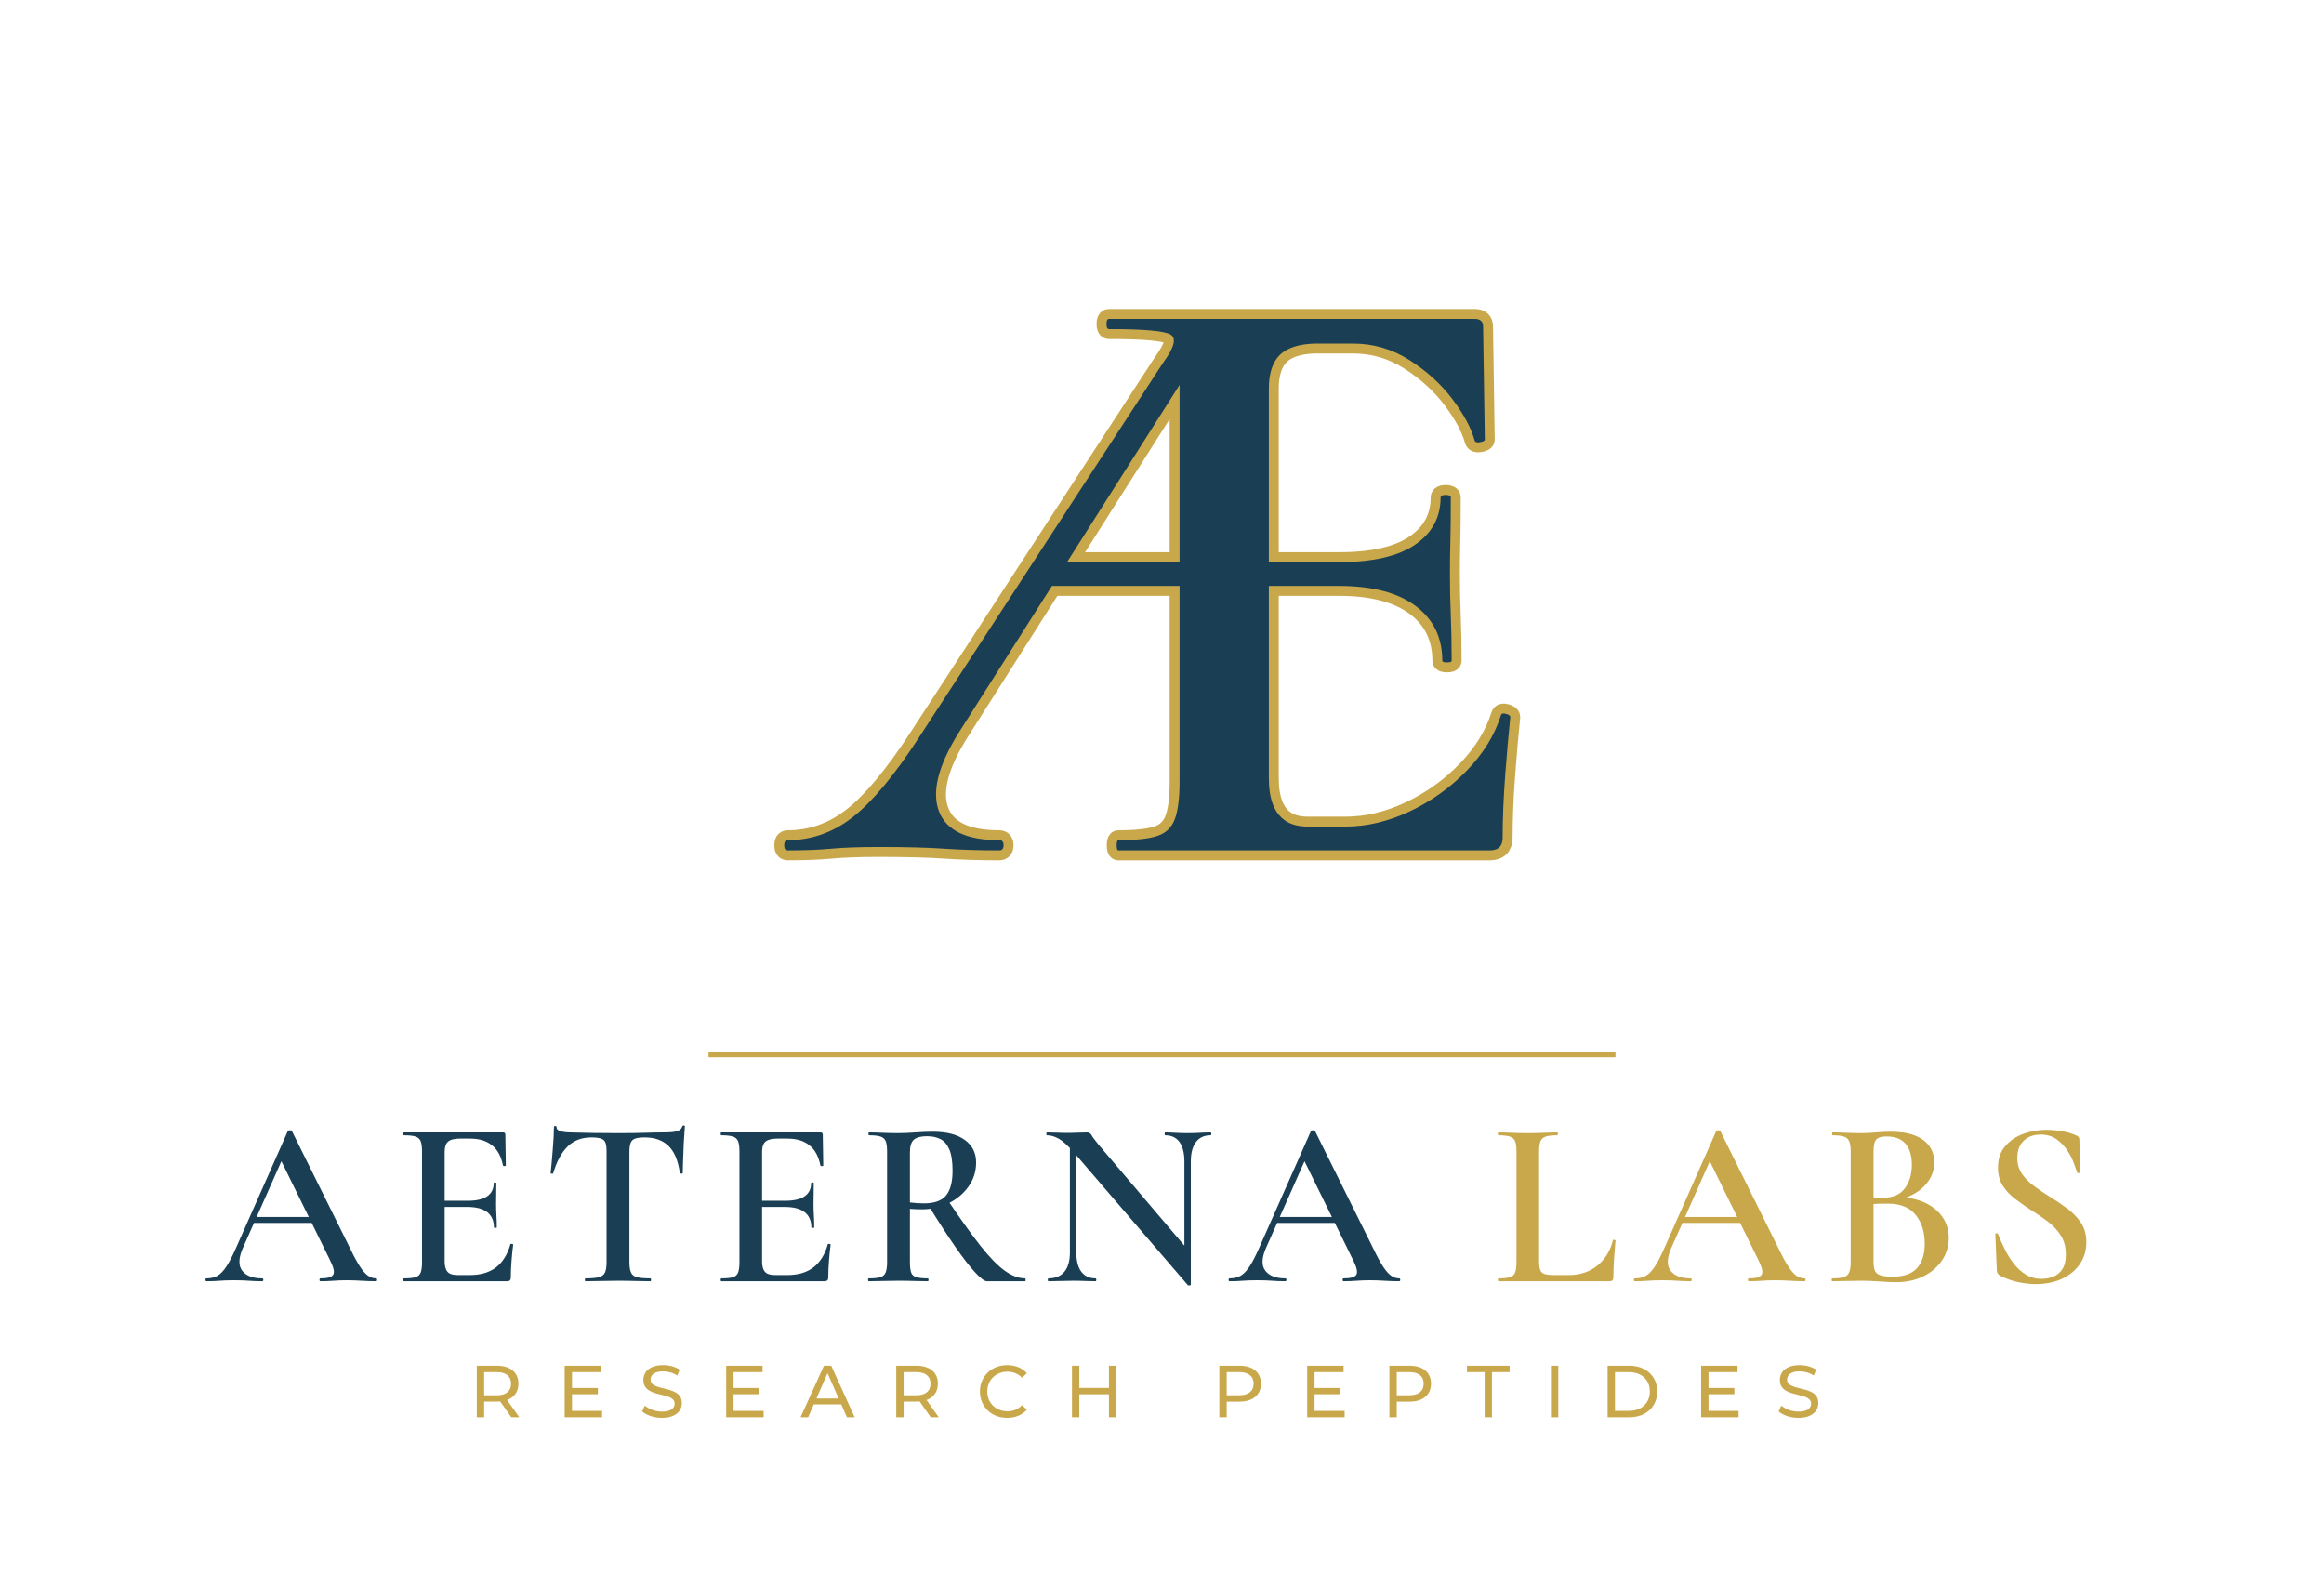
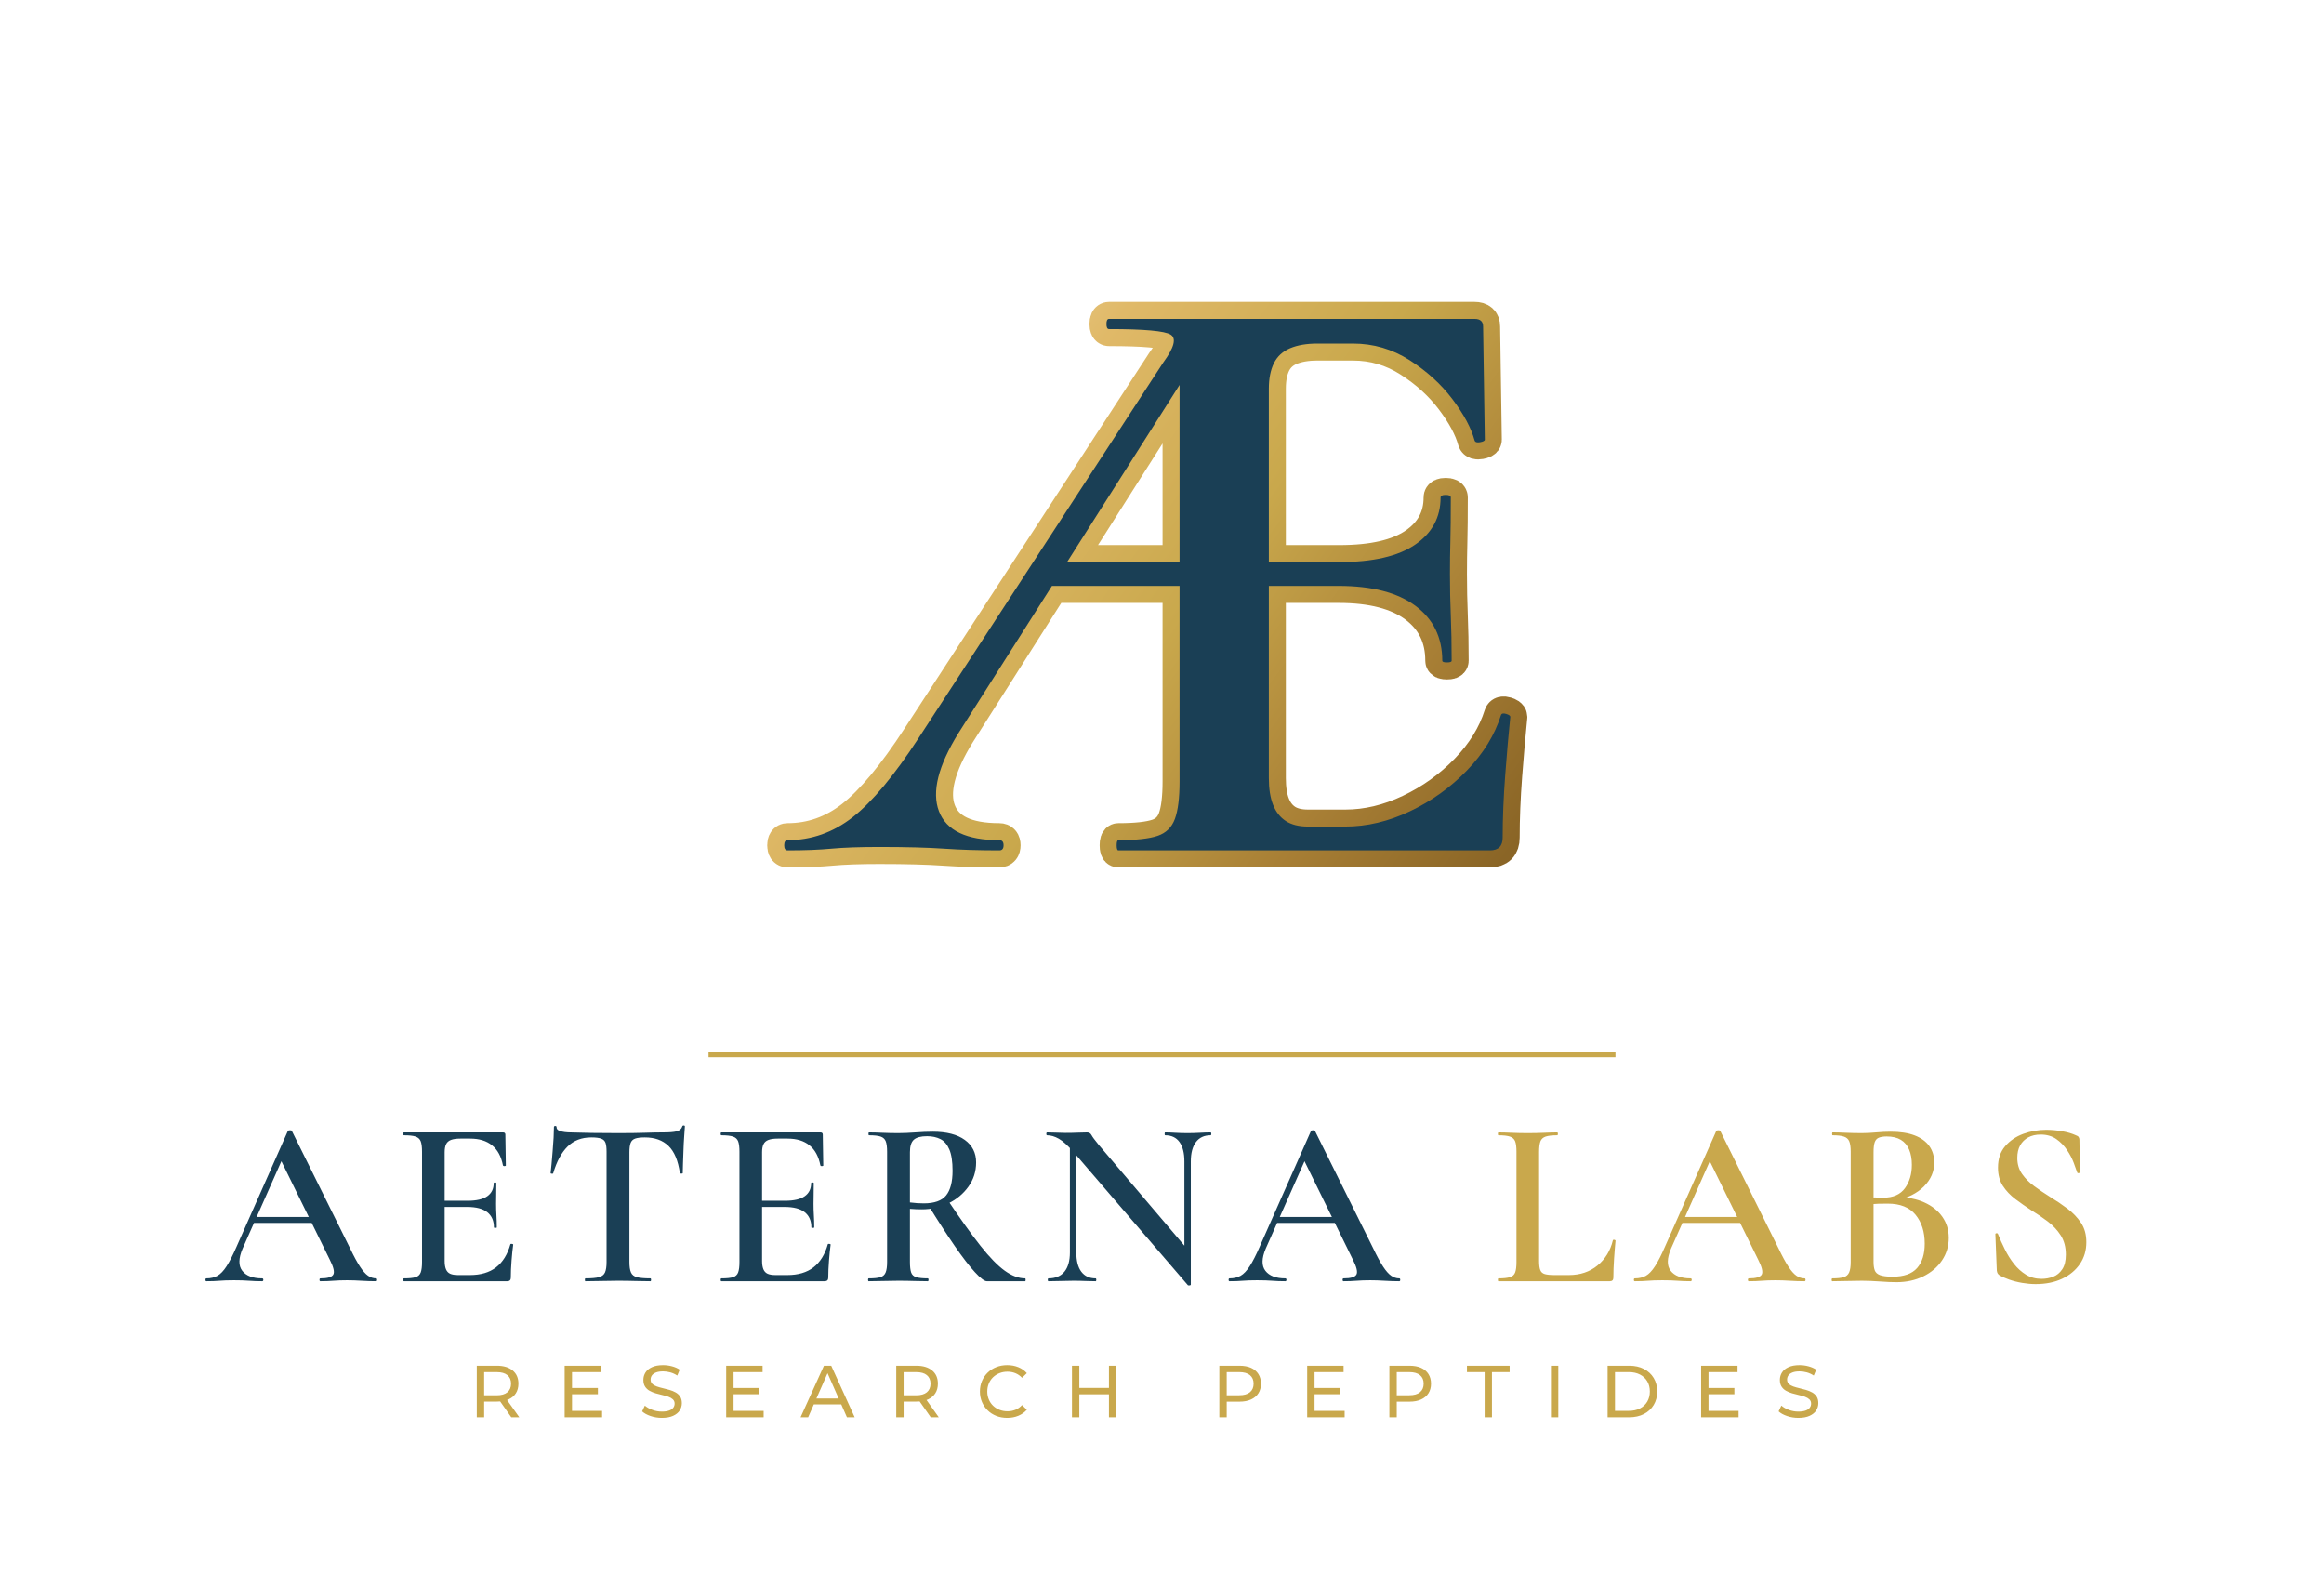
<svg xmlns="http://www.w3.org/2000/svg" viewBox="0 0 820 560" role="img" aria-label="Aeterna Labs — Research Peptides">
-   <path d="M277.90 300L277.90 300Q276.70 300 276.70 298.20Q276.70 296.40 277.90 296.40L277.90 296.40Q290.50 296.40 300.85 288.30Q311.20 280.20 324.10 260.40L324.10 260.40L410.50 127.80Q416.20 120 413.05 118.05Q409.90 116.10 391.30 116.10L391.30 116.10Q390.40 116.10 390.40 114.30Q390.40 112.50 391.30 112.50L391.30 112.50L520.30 112.50Q523.30 112.50 523.30 115.20L523.30 115.20L523.90 155.10Q523.90 155.70 522.25 156Q520.60 156.30 520.30 155.40L520.30 155.40Q518.50 148.80 512.50 140.85Q506.50 132.90 497.35 127.05Q488.20 121.20 477.40 121.20L477.40 121.20L464.80 121.20Q459.10 121.20 455.20 122.85Q451.30 124.50 449.50 128.10Q447.70 131.70 447.70 137.10L447.70 137.10L447.70 274.50Q447.70 280.20 449.20 283.95Q450.70 287.70 453.70 289.65Q456.70 291.60 461.50 291.60L461.50 291.60L474.70 291.60Q486.10 291.60 497.50 286.20Q508.90 280.80 517.60 271.80Q526.30 262.80 529.60 252.30L529.60 252.30Q529.90 251.40 531.40 251.85Q532.90 252.30 532.90 252.90L532.90 252.90Q532 261.60 531.10 273.45Q530.20 285.30 530.20 295.50L530.20 295.50Q530.20 300 525.70 300L525.70 300L394.60 300Q394 300 394 298.20Q394 296.40 394.60 296.40L394.60 296.40Q403.90 296.40 408.40 294.90Q412.90 293.40 414.55 288.90Q416.20 284.40 416.20 275.70L416.20 275.70L416.20 123.30L427 118.80L338.20 258.60Q327.40 276 331.30 286.20Q335.20 296.40 352.60 296.40L352.60 296.40Q354.10 296.40 354.10 298.20Q354.10 300 352.60 300L352.60 300Q341.80 300 333.10 299.40Q324.40 298.80 310.30 298.80L310.30 298.80Q299.80 298.80 293.35 299.40Q286.90 300 277.90 300ZM442.60 206.70L367 206.70L371.50 198.30L440.50 198.30L442.60 206.70ZM508.90 233.10L508.90 233.10Q508.90 220.80 499.45 213.75Q490 206.70 472.30 206.70L472.30 206.70L424.60 206.70L424.60 198.30L472.60 198.30Q490.30 198.30 499.30 192.15Q508.30 186 508.30 175.50L508.30 175.50Q508.30 174.60 510.10 174.60Q511.90 174.60 511.90 175.50L511.90 175.50Q511.90 185.40 511.75 190.95Q511.60 196.50 511.60 202.50L511.60 202.50Q511.60 210 511.90 217.20Q512.20 224.40 512.20 233.10L512.20 233.10Q512.20 233.70 510.55 233.70Q508.90 233.70 508.90 233.10Z" fill="#1A3F55" stroke="#C9A84C" stroke-width="7" paint-order="stroke" />
+   <defs>
+     <path id="ae-glyph-l" d="M277.90 300L277.90 300Q276.70 300 276.70 298.20Q276.70 296.40 277.90 296.40L277.90 296.40Q290.50 296.40 300.85 288.30Q311.20 280.20 324.10 260.40L324.10 260.40L410.50 127.80Q416.20 120 413.05 118.05Q409.90 116.10 391.30 116.10L391.30 116.10Q390.40 116.10 390.40 114.30Q390.40 112.50 391.30 112.50L391.30 112.50L520.30 112.50Q523.30 112.50 523.30 115.20L523.30 115.20L523.90 155.10Q523.90 155.70 522.25 156Q520.60 156.30 520.30 155.40L520.30 155.40Q518.50 148.80 512.50 140.85Q506.50 132.90 497.35 127.05Q488.20 121.20 477.40 121.20L477.40 121.20L464.80 121.20Q459.10 121.20 455.20 122.85Q451.30 124.50 449.50 128.10Q447.70 131.70 447.70 137.10L447.70 137.10L447.70 274.50Q447.70 280.20 449.20 283.95Q450.70 287.70 453.70 289.65Q456.70 291.60 461.50 291.60L461.50 291.60L474.70 291.60Q486.10 291.60 497.50 286.20Q508.90 280.80 517.60 271.80Q526.30 262.80 529.60 252.30L529.60 252.30Q529.90 251.40 531.40 251.85Q532.90 252.30 532.90 252.90L532.90 252.90Q532 261.60 531.10 273.45Q530.20 285.30 530.20 295.50L530.20 295.50Q530.20 300 525.70 300L525.70 300L394.60 300Q394 300 394 298.20Q394 296.40 394.60 296.40L394.60 296.40Q403.90 296.40 408.40 294.90Q412.90 293.40 414.55 288.90Q416.20 284.40 416.20 275.70L416.20 275.70L416.20 123.30L427 118.80L338.20 258.60Q327.40 276 331.30 286.20Q335.20 296.40 352.60 296.40L352.60 296.40Q354.10 296.40 354.10 298.20Q354.10 300 352.60 300L352.60 300Q341.80 300 333.10 299.40Q324.40 298.80 310.30 298.80L310.30 298.80Q299.80 298.80 293.35 299.40Q286.90 300 277.90 300ZM442.60 206.70L367 206.70L371.50 198.30L440.50 198.30L442.60 206.70ZM508.90 233.10L508.90 233.10Q508.90 220.80 499.45 213.75Q490 206.70 472.30 206.70L472.30 206.70L424.60 206.70L424.60 198.30L472.60 198.30Q490.30 198.30 499.30 192.15Q508.30 186 508.30 175.50L508.30 175.50Q508.30 174.60 510.10 174.60Q511.90 174.60 511.90 175.50L511.90 175.50Q511.90 185.40 511.75 190.95Q511.60 196.50 511.60 202.50L511.60 202.50Q511.60 210 511.90 217.20Q512.20 224.40 512.20 233.10L512.20 233.10Q512.20 233.70 510.55 233.70Q508.90 233.70 508.90 233.10Z" />
+     <linearGradient id="ae-bevel-l" gradientUnits="userSpaceOnUse" x1="276.7" y1="112.5" x2="532.9" y2="300">
+       <stop offset="0%" stop-color="#F8E8BC" />
+       <stop offset="30%" stop-color="#E0B968" />
+       <stop offset="55%" stop-color="#C9A84C" />
+       <stop offset="80%" stop-color="#A87F35" />
+       <stop offset="100%" stop-color="#8A6526" />
+     </linearGradient>
+   </defs>
+   <use href="#ae-glyph-l" fill="none" stroke="url(#ae-bevel-l)" stroke-width="12" stroke-linejoin="round" />
+   <use href="#ae-glyph-l" fill="#1A3F55" />
  <line x1="250" y1="372" x2="570" y2="372" stroke="#C9A84C" stroke-width="2" />
  <path d="M113.24 431.42L88.04 431.42L89.13 429.32L112.65 429.32L113.24 431.42ZM132.72 450.99L132.72 450.99Q133.06 450.99 133.06 451.50Q133.06 452 132.72 452L132.72 452Q130.20 452 127.56 451.83Q124.91 451.66 122.48 451.66L122.48 451.66Q119.70 451.66 117.65 451.83Q115.59 452 113.07 452L113.07 452Q112.73 452 112.73 451.50Q112.73 450.99 113.07 450.99L113.07 450.99Q116.85 450.99 117.60 449.65Q118.36 448.30 116.34 444.36L116.34 444.36L98.79 408.66L102.23 403.03L85.60 440.49Q83.42 445.62 85.47 448.30Q87.53 450.99 92.49 450.99L92.49 450.99Q92.91 450.99 92.91 451.50Q92.91 452 92.49 452L92.49 452Q89.97 452 87.87 451.83Q85.77 451.66 82.58 451.66L82.58 451.66Q79.38 451.66 77.49 451.83Q75.60 452 72.83 452L72.83 452Q72.50 452 72.50 451.50Q72.50 450.99 72.83 450.99L72.83 450.99Q75.10 450.99 76.74 450.07Q78.38 449.14 79.97 446.67Q81.57 444.19 83.50 439.74L83.50 439.74L101.56 399.00Q101.73 398.74 102.32 398.74Q102.90 398.74 102.99 399.00L102.99 399.00L123.57 440.49Q125.50 444.52 127.01 446.83Q128.52 449.14 129.87 450.07Q131.21 450.99 132.72 450.99Z M178.98 452L178.98 452L142.53 452Q142.28 452 142.28 451.50Q142.28 450.99 142.53 450.99L142.53 450.99Q145.30 450.99 146.64 450.57Q147.99 450.15 148.45 448.89Q148.91 447.63 148.91 445.20L148.91 445.20L148.91 406.30Q148.91 403.87 148.45 402.65Q147.99 401.43 146.64 400.97Q145.30 400.51 142.53 400.51L142.53 400.51Q142.28 400.51 142.28 400.00Q142.28 399.50 142.53 399.50L142.53 399.50L177.47 399.50Q178.31 399.50 178.31 400.26L178.31 400.26L178.48 411.18Q178.48 411.34 178.06 411.39Q177.64 411.43 177.47 411.18L177.47 411.18Q176.55 406.39 173.61 404.04Q170.67 401.68 165.88 401.68L165.88 401.68L162.44 401.68Q160.34 401.68 159.12 402.15Q157.90 402.61 157.40 403.66Q156.89 404.71 156.89 406.47L156.89 406.47L156.89 444.86Q156.89 446.62 157.35 447.76Q157.82 448.89 158.82 449.35Q159.83 449.82 161.68 449.82L161.68 449.82L165.80 449.82Q171.51 449.82 175.04 447.09Q178.56 444.36 180.08 438.98L180.08 438.98Q180.16 438.73 180.62 438.81Q181.08 438.90 181.08 439.06L181.08 439.06Q180.75 441.42 180.50 444.69Q180.24 447.97 180.24 450.74L180.24 450.74Q180.24 452 178.98 452ZM174.28 433.02L174.28 433.02Q174.28 429.49 171.93 427.64Q169.58 425.79 164.87 425.79L164.87 425.79L153.11 425.79L153.11 423.61L164.96 423.61Q169.66 423.61 171.93 422.01Q174.20 420.42 174.20 417.39L174.20 417.39Q174.20 417.14 174.66 417.14Q175.12 417.14 175.12 417.39L175.12 417.39Q175.12 420.08 175.08 421.59Q175.04 423.10 175.04 424.70L175.04 424.70Q175.04 426.72 175.16 428.69Q175.29 430.66 175.29 433.02L175.29 433.02Q175.29 433.18 174.78 433.18Q174.28 433.18 174.28 433.02Z M208.64 401.26L208.64 401.26Q203.52 401.26 200.28 404.46Q197.05 407.65 195.20 413.86L195.20 413.86Q195.20 414.12 194.74 414.07Q194.28 414.03 194.28 413.86L194.28 413.86Q194.44 412.69 194.61 410.63Q194.78 408.57 194.99 406.14Q195.20 403.70 195.33 401.39Q195.45 399.08 195.45 397.65L195.45 397.65Q195.45 397.23 195.91 397.23Q196.38 397.23 196.38 397.65L196.38 397.65Q196.38 398.49 197.26 398.87Q198.14 399.25 199.23 399.37Q200.32 399.50 201.08 399.50L201.08 399.50Q208.30 399.75 217.96 399.75L217.96 399.75Q223.93 399.75 227.41 399.63Q230.90 399.50 234.18 399.50L234.18 399.50Q237.20 399.50 238.75 399.12Q240.31 398.74 240.73 397.40L240.73 397.40Q240.81 397.06 241.23 397.06Q241.65 397.06 241.65 397.40L241.65 397.40Q241.57 398.74 241.40 401.05Q241.23 403.36 241.15 405.93Q241.06 408.49 240.98 410.63Q240.90 412.77 240.90 413.86L240.90 413.86Q240.90 414.03 240.43 414.03Q239.97 414.03 239.89 413.86L239.89 413.86Q238.96 407.23 235.86 404.25Q232.75 401.26 227.54 401.26L227.54 401.26Q225.27 401.26 224.10 401.68Q222.92 402.10 222.50 403.24Q222.08 404.37 222.08 406.47L222.08 406.47L222.08 445.20Q222.08 447.63 222.63 448.89Q223.17 450.15 224.73 450.57Q226.28 450.99 229.47 450.99L229.47 450.99Q229.72 450.99 229.72 451.50Q229.72 452 229.47 452L229.47 452Q227.20 452 224.31 451.92Q221.41 451.83 217.96 451.83L217.96 451.83Q214.69 451.83 211.83 451.92Q208.98 452 206.54 452L206.54 452Q206.37 452 206.37 451.50Q206.37 450.99 206.54 450.99L206.54 450.99Q209.73 450.99 211.33 450.57Q212.92 450.15 213.47 448.89Q214.02 447.63 214.02 445.20L214.02 445.20L214.02 406.30Q214.02 404.20 213.64 403.15Q213.26 402.10 212.08 401.68Q210.91 401.26 208.64 401.26Z M290.98 452L290.98 452L254.53 452Q254.28 452 254.28 451.50Q254.28 450.99 254.53 450.99L254.53 450.99Q257.30 450.99 258.64 450.57Q259.99 450.15 260.45 448.89Q260.91 447.63 260.91 445.20L260.91 445.20L260.91 406.30Q260.91 403.87 260.45 402.65Q259.99 401.43 258.64 400.97Q257.30 400.51 254.53 400.51L254.53 400.51Q254.28 400.51 254.28 400.00Q254.28 399.50 254.53 399.50L254.53 399.50L289.47 399.50Q290.31 399.50 290.31 400.26L290.31 400.26L290.48 411.18Q290.48 411.34 290.06 411.39Q289.64 411.43 289.47 411.18L289.47 411.18Q288.55 406.39 285.61 404.04Q282.67 401.68 277.88 401.68L277.88 401.68L274.44 401.68Q272.34 401.68 271.12 402.15Q269.90 402.61 269.40 403.66Q268.89 404.71 268.89 406.47L268.89 406.47L268.89 444.86Q268.89 446.62 269.35 447.76Q269.82 448.89 270.82 449.35Q271.83 449.82 273.68 449.82L273.68 449.82L277.80 449.82Q283.51 449.82 287.04 447.09Q290.56 444.36 292.08 438.98L292.08 438.98Q292.16 438.73 292.62 438.81Q293.08 438.90 293.08 439.06L293.08 439.06Q292.75 441.42 292.50 444.69Q292.24 447.97 292.24 450.74L292.24 450.74Q292.24 452 290.98 452ZM286.28 433.02L286.28 433.02Q286.28 429.49 283.93 427.64Q281.58 425.79 276.87 425.79L276.87 425.79L265.11 425.79L265.11 423.61L276.96 423.61Q281.66 423.61 283.93 422.01Q286.20 420.42 286.20 417.39L286.20 417.39Q286.20 417.14 286.66 417.14Q287.12 417.14 287.12 417.39L287.12 417.39Q287.12 420.08 287.08 421.59Q287.04 423.10 287.04 424.70L287.04 424.70Q287.04 426.72 287.16 428.69Q287.29 430.66 287.29 433.02L287.29 433.02Q287.29 433.18 286.78 433.18Q286.28 433.18 286.28 433.02Z M348.19 452L348.19 452Q346.93 452 343.99 448.81Q341.05 445.62 336.89 439.61Q332.74 433.60 327.61 425.29L327.61 425.29L334.33 423.27Q341.14 433.44 345.97 439.53Q350.80 445.62 354.53 448.30Q358.27 450.99 361.72 450.99L361.72 450.99Q361.88 450.99 361.88 451.50Q361.88 452 361.72 452L361.72 452Q356.42 452 353.11 452Q349.79 452 348.19 452ZM329.12 399.25L329.12 399.25Q336.43 399.25 340.42 402.15Q344.41 405.04 344.41 410.08L344.41 410.08Q344.41 414.87 341.68 418.65Q338.95 422.43 334.63 424.53Q330.30 426.63 325.34 426.63L325.34 426.63Q324.34 426.63 323.16 426.59Q321.98 426.55 321.06 426.46L321.06 426.46L321.06 445.20Q321.06 447.63 321.48 448.89Q321.90 450.15 323.29 450.57Q324.67 450.99 327.36 450.99L327.36 450.99Q327.61 450.99 327.61 451.50Q327.61 452 327.36 452L327.36 452Q325.26 452 322.66 451.92Q320.05 451.83 316.94 451.83L316.94 451.83Q314.00 451.83 311.32 451.92Q308.63 452 306.53 452L306.53 452Q306.28 452 306.28 451.50Q306.28 450.99 306.53 450.99L306.53 450.99Q309.30 450.99 310.64 450.57Q311.99 450.15 312.49 448.89Q313.00 447.63 313.00 445.20L313.00 445.20L313.00 406.30Q313.00 403.87 312.53 402.65Q312.07 401.43 310.73 400.97Q309.38 400.51 306.61 400.51L306.61 400.51Q306.44 400.51 306.44 400.00Q306.44 399.50 306.61 399.50L306.61 399.50Q308.71 399.50 311.36 399.63Q314.00 399.75 316.94 399.75L316.94 399.75Q319.63 399.75 322.99 399.50Q326.35 399.25 329.12 399.25ZM336.10 413.02L336.10 413.02Q336.10 408.15 334.96 405.51Q333.83 402.86 331.81 401.85Q329.80 400.84 327.11 400.84L327.11 400.84Q323.83 400.84 322.45 402.06Q321.06 403.28 321.06 406.47L321.06 406.47L321.06 424.20Q322.24 424.36 323.58 424.45Q324.92 424.53 325.93 424.53L325.93 424.53Q331.56 424.53 333.83 421.72Q336.10 418.90 336.10 413.02Z M377.50 441.84L377.50 441.84L377.50 401.43L379.77 401.60L379.77 441.84Q379.77 446.29 381.53 448.64Q383.30 450.99 386.57 450.99L386.57 450.99Q386.82 450.99 386.82 451.50Q386.82 452 386.57 452L386.57 452Q384.81 452 382.92 451.92Q381.03 451.83 378.76 451.83L378.76 451.83Q376.32 451.83 374.10 451.92Q371.87 452 369.94 452L369.94 452Q369.69 452 369.69 451.50Q369.69 450.99 369.94 450.99L369.94 450.99Q373.64 450.99 375.57 448.64Q377.50 446.29 377.50 441.84ZM419.50 441.33L420.17 453.18Q420.17 453.43 419.75 453.47Q419.33 453.51 419.16 453.43L419.16 453.43L378.76 406.39Q375.74 402.94 373.59 401.73Q371.45 400.51 369.44 400.51L369.44 400.51Q369.18 400.51 369.18 400.00Q369.18 399.50 369.44 399.50L369.44 399.50Q371.03 399.50 372.71 399.58Q374.39 399.67 375.82 399.67L375.82 399.67Q378.34 399.67 380.40 399.58Q382.46 399.50 383.55 399.50L383.55 399.50Q384.64 399.50 385.14 400.47Q385.65 401.43 387.66 403.87L387.66 403.87L419.50 441.33ZM420.17 409.75L420.17 409.75L420.17 453.18L417.90 450.66L417.90 409.75Q417.90 405.30 416.18 402.90Q414.46 400.51 411.10 400.51L411.10 400.51Q410.93 400.51 410.93 400.00Q410.93 399.50 411.10 399.50L411.10 399.50Q412.86 399.50 414.80 399.63Q416.73 399.75 419.00 399.75L419.00 399.75Q421.18 399.75 423.28 399.63Q425.38 399.50 427.14 399.50L427.14 399.50Q427.40 399.50 427.40 400.00Q427.40 400.51 427.14 400.51L427.14 400.51Q423.78 400.51 421.98 402.90Q420.17 405.30 420.17 409.75Z M474.24 431.42L449.04 431.42L450.13 429.32L473.65 429.32L474.24 431.42ZM493.72 450.99L493.72 450.99Q494.06 450.99 494.06 451.50Q494.06 452 493.72 452L493.72 452Q491.20 452 488.56 451.83Q485.91 451.66 483.48 451.66L483.48 451.66Q480.70 451.66 478.65 451.83Q476.59 452 474.07 452L474.07 452Q473.73 452 473.73 451.50Q473.73 450.99 474.07 450.99L474.07 450.99Q477.85 450.99 478.60 449.65Q479.36 448.30 477.34 444.36L477.34 444.36L459.79 408.66L463.23 403.03L446.60 440.49Q444.42 445.62 446.47 448.30Q448.53 450.99 453.49 450.99L453.49 450.99Q453.91 450.99 453.91 451.50Q453.91 452 453.49 452L453.49 452Q450.97 452 448.87 451.83Q446.77 451.66 443.58 451.66L443.58 451.66Q440.38 451.66 438.49 451.83Q436.60 452 433.83 452L433.83 452Q433.50 452 433.50 451.50Q433.50 450.99 433.83 450.99L433.83 450.99Q436.10 450.99 437.74 450.07Q439.38 449.14 440.97 446.67Q442.57 444.19 444.50 439.74L444.50 439.74L462.56 399.00Q462.73 398.74 463.32 398.74Q463.90 398.74 463.99 399.00L463.99 399.00L484.57 440.49Q486.50 444.52 488.01 446.83Q489.52 449.14 490.87 450.07Q492.21 450.99 493.72 450.99Z" fill="#1A3F55" />
  <path d="M543.05 406.39L543.05 406.39L543.05 444.86Q543.05 446.96 543.47 448.05Q543.89 449.14 545.07 449.48Q546.24 449.82 548.51 449.82L548.51 449.82L553.55 449.82Q559.52 449.82 563.63 446.46Q567.75 443.10 569.09 437.55L569.09 437.55Q569.18 437.30 569.60 437.38Q570.02 437.47 570.02 437.72L570.02 437.72Q569.76 440.32 569.51 443.98Q569.26 447.63 569.26 450.74L569.26 450.74Q569.26 452 568 452L568 452L528.69 452Q528.52 452 528.52 451.50Q528.52 450.99 528.69 450.99L528.69 450.99Q531.38 450.99 532.76 450.57Q534.15 450.15 534.61 448.89Q535.07 447.63 535.07 445.20L535.07 445.20L535.07 406.30Q535.07 403.87 534.61 402.65Q534.15 401.43 532.76 400.97Q531.38 400.51 528.69 400.51L528.69 400.51Q528.52 400.51 528.52 400.00Q528.52 399.50 528.69 399.50L528.69 399.50Q530.70 399.50 533.39 399.63Q536.08 399.75 539.02 399.75L539.02 399.75Q542.13 399.75 544.77 399.63Q547.42 399.50 549.44 399.50L549.44 399.50Q549.69 399.50 549.69 400.00Q549.69 400.51 549.44 400.51L549.44 400.51Q546.75 400.51 545.36 400.97Q543.98 401.43 543.51 402.69Q543.05 403.95 543.05 406.39Z M617.24 431.42L592.04 431.42L593.13 429.32L616.65 429.32L617.24 431.42ZM636.72 450.99L636.72 450.99Q637.06 450.99 637.06 451.50Q637.06 452 636.72 452L636.72 452Q634.20 452 631.56 451.83Q628.91 451.66 626.48 451.66L626.48 451.66Q623.70 451.66 621.65 451.83Q619.59 452 617.07 452L617.07 452Q616.73 452 616.73 451.50Q616.73 450.99 617.07 450.99L617.07 450.99Q620.85 450.99 621.60 449.65Q622.36 448.30 620.34 444.36L620.34 444.36L602.79 408.66L606.23 403.03L589.60 440.49Q587.42 445.62 589.47 448.30Q591.53 450.99 596.49 450.99L596.49 450.99Q596.91 450.99 596.91 451.50Q596.91 452 596.49 452L596.49 452Q593.97 452 591.87 451.83Q589.77 451.66 586.58 451.66L586.58 451.66Q583.38 451.66 581.49 451.83Q579.60 452 576.83 452L576.83 452Q576.50 452 576.50 451.50Q576.50 450.99 576.83 450.99L576.83 450.99Q579.10 450.99 580.74 450.07Q582.38 449.14 583.97 446.67Q585.57 444.19 587.50 439.74L587.50 439.74L605.56 399.00Q605.73 398.74 606.32 398.74Q606.90 398.74 606.99 399.00L606.99 399.00L627.57 440.49Q629.50 444.52 631.01 446.83Q632.52 449.14 633.87 450.07Q635.21 450.99 636.72 450.99Z M668.54 423.69L668.54 423.69L669.46 422.35Q674.92 422.35 678.99 424.20Q683.07 426.04 685.34 429.28Q687.60 432.51 687.60 436.71L687.60 436.71Q687.60 441.08 685.21 444.65Q682.82 448.22 678.62 450.28Q674.42 452.34 669.12 452.34L669.12 452.34Q666.69 452.34 663.24 452.08Q659.80 451.83 656.94 451.83L656.94 451.83Q654.00 451.83 651.32 451.92Q648.63 452 646.53 452L646.53 452Q646.28 452 646.28 451.50Q646.28 450.99 646.53 450.99L646.53 450.99Q649.13 450.99 650.52 450.57Q651.90 450.15 652.45 448.89Q653.00 447.63 653.00 445.20L653.00 445.20L653.00 406.30Q653.00 403.87 652.49 402.65Q651.99 401.43 650.60 400.97Q649.22 400.51 646.61 400.51L646.61 400.51Q646.44 400.51 646.44 400.00Q646.44 399.50 646.61 399.50L646.61 399.50Q648.71 399.50 651.36 399.63Q654.00 399.75 656.94 399.75L656.94 399.75Q659.30 399.75 661.98 399.50Q664.67 399.25 667.11 399.25L667.11 399.25Q672.15 399.25 675.55 400.55Q678.95 401.85 680.72 404.29Q682.48 406.72 682.48 410.17L682.48 410.17Q682.48 414.87 678.87 418.53Q675.26 422.18 668.54 423.69ZM665.68 400.93L665.68 400.93Q664 400.93 662.95 401.35Q661.90 401.77 661.48 402.94Q661.06 404.12 661.06 406.47L661.06 406.47L661.06 422.94L658.04 422.35Q660.81 422.43 662.57 422.47Q664.34 422.52 664.50 422.52L664.50 422.52Q669.71 422.52 672.15 419.16Q674.58 415.80 674.58 410.92L674.58 410.92Q674.58 407.82 673.62 405.55Q672.65 403.28 670.68 402.10Q668.70 400.93 665.68 400.93ZM667.78 450.40L667.78 450.40Q673.74 450.40 676.43 447.34Q679.12 444.27 679.12 438.73L679.12 438.73Q679.12 432.51 675.89 428.56Q672.65 424.62 666.10 424.62L666.10 424.62Q664.84 424.62 662.74 424.66Q660.64 424.70 658.37 425.12L658.37 425.12L661.06 424.11L661.06 445.20Q661.06 446.96 661.48 448.14Q661.90 449.31 663.37 449.86Q664.84 450.40 667.78 450.40Z M711.78 408.49L711.78 408.49Q711.78 411.76 713.46 414.16Q715.14 416.55 717.78 418.48Q720.43 420.42 723.37 422.26L723.37 422.26Q726.56 424.20 729.46 426.38Q732.36 428.56 734.25 431.38Q736.14 434.19 736.14 438.22L736.14 438.22Q736.14 442.59 733.87 445.91Q731.60 449.23 727.61 451.12Q723.62 453.01 718.24 453.01L718.24 453.01Q715.98 453.01 713.50 452.59Q711.02 452.17 708.88 451.41Q706.74 450.66 705.39 449.82L705.39 449.82Q705.06 449.56 704.85 449.23Q704.64 448.89 704.55 448.22L704.55 448.22L704.05 435.54Q703.96 435.12 704.43 435.07Q704.89 435.03 704.97 435.37L704.97 435.37Q705.98 437.89 707.37 440.70Q708.75 443.52 710.60 445.87Q712.45 448.22 714.84 449.69Q717.24 451.16 720.34 451.16L720.34 451.16Q722.53 451.16 724.46 450.40Q726.39 449.65 727.65 447.76Q728.91 445.87 728.91 442.59L728.91 442.59Q728.91 438.64 727.11 435.83Q725.30 433.02 722.53 430.92Q719.76 428.82 716.73 426.97L716.73 426.97Q713.79 425.04 711.10 423.02Q708.42 421.00 706.69 418.36Q704.97 415.71 704.97 411.93L704.97 411.93Q704.97 407.31 707.49 404.37Q710.01 401.43 713.92 400.00Q717.82 398.58 721.94 398.58L721.94 398.58Q724.71 398.58 727.57 399.08Q730.42 399.58 732.44 400.51L732.44 400.51Q733.20 400.76 733.45 401.18Q733.70 401.60 733.70 402.10L733.70 402.10L733.87 413.44Q733.87 413.78 733.49 413.86Q733.11 413.95 732.94 413.70L732.94 413.70Q732.52 412.44 731.68 410.21Q730.84 407.98 729.33 405.72Q727.82 403.45 725.55 401.85Q723.28 400.26 720.01 400.26L720.01 400.26Q717.49 400.26 715.64 401.26Q713.79 402.27 712.78 404.08Q711.78 405.88 711.78 408.49Z" fill="#C9A84C" />
  <path d="M170.83 500L168.23 500L168.23 481.80L175.33 481.80Q178.86 481.80 180.89 483.48Q182.92 485.15 182.92 488.14L182.92 488.14Q182.92 490.12 182.01 491.54Q181.10 492.95 179.41 493.71Q177.72 494.46 175.33 494.46L175.33 494.46L169.66 494.46L170.83 493.27L170.83 500ZM183.23 500L180.40 500L175.77 493.40L178.55 493.40L183.23 500ZM170.83 482.76L170.83 493.53L169.66 492.25L175.25 492.25Q177.75 492.25 179.03 491.17Q180.32 490.09 180.32 488.14L180.32 488.14Q180.32 486.19 179.03 485.13Q177.75 484.06 175.25 484.06L175.25 484.06L169.66 484.06L170.83 482.76Z M212.44 500L199.23 500L199.23 481.80L212.07 481.80L212.07 484.06L201.83 484.06L201.83 497.74L212.44 497.74L212.44 500ZM210.96 491.86L201.60 491.86L201.60 489.65L210.96 489.65L210.96 491.86Z M233.53 500.21L233.53 500.21Q231.45 500.21 229.56 499.57Q227.66 498.93 226.57 497.92L226.57 497.92L227.53 495.89Q228.57 496.80 230.18 497.40Q231.79 498.00 233.53 498.00L233.53 498.00Q235.12 498.00 236.11 497.63Q237.10 497.27 237.56 496.63Q238.03 496.00 238.03 495.19L238.03 495.19Q238.03 494.25 237.42 493.68Q236.81 493.11 235.84 492.76Q234.86 492.41 233.69 492.15Q232.52 491.89 231.34 491.54Q230.15 491.19 229.18 490.64Q228.20 490.09 227.61 489.17Q227.01 488.25 227.01 486.79L227.01 486.79Q227.01 485.39 227.75 484.20Q228.49 483.02 230.04 482.31Q231.58 481.59 233.98 481.59L233.98 481.59Q235.56 481.59 237.12 482.01Q238.68 482.42 239.83 483.20L239.83 483.20L238.97 485.28Q237.80 484.50 236.50 484.15Q235.20 483.80 233.98 483.80L233.98 483.80Q232.44 483.80 231.45 484.19Q230.47 484.58 230.01 485.23Q229.56 485.88 229.56 486.69L229.56 486.69Q229.56 487.65 230.17 488.22Q230.78 488.79 231.75 489.13Q232.73 489.47 233.90 489.74Q235.07 490.02 236.25 490.35Q237.43 490.69 238.41 491.24Q239.38 491.78 239.98 492.69Q240.58 493.60 240.58 495.03L240.58 495.03Q240.58 496.41 239.83 497.60Q239.07 498.78 237.50 499.49Q235.93 500.21 233.53 500.21Z M269.44 500L256.23 500L256.23 481.80L269.07 481.80L269.07 484.06L258.83 484.06L258.83 497.74L269.44 497.74L269.44 500ZM267.96 491.86L258.60 491.86L258.60 489.65L267.96 489.65L267.96 491.86Z M285.15 500L282.47 500L290.72 481.80L293.29 481.80L301.56 500L298.83 500L291.47 483.26L292.51 483.26L285.15 500ZM297.68 495.45L285.98 495.45L286.69 493.37L296.93 493.37L297.68 495.45Z M318.83 500L316.23 500L316.23 481.80L323.33 481.80Q326.86 481.80 328.89 483.48Q330.92 485.15 330.92 488.14L330.92 488.14Q330.92 490.12 330.01 491.54Q329.10 492.95 327.41 493.71Q325.72 494.46 323.33 494.46L323.33 494.46L317.66 494.46L318.83 493.27L318.83 500ZM331.23 500L328.40 500L323.77 493.40L326.55 493.40L331.23 500ZM318.83 482.76L318.83 493.53L317.66 492.25L323.25 492.25Q325.75 492.25 327.03 491.17Q328.32 490.09 328.32 488.14L328.32 488.14Q328.32 486.19 327.03 485.13Q325.75 484.06 323.25 484.06L323.25 484.06L317.66 484.06L318.83 482.76Z M355.37 500.21L355.37 500.21Q353.29 500.21 351.53 499.52Q349.78 498.83 348.49 497.57Q347.20 496.31 346.48 494.62Q345.75 492.93 345.75 490.90L345.75 490.90Q345.75 488.87 346.48 487.18Q347.20 485.49 348.50 484.23Q349.80 482.97 351.56 482.28Q353.31 481.59 355.39 481.59L355.39 481.59Q357.50 481.59 359.28 482.31Q361.06 483.02 362.31 484.43L362.31 484.43L360.62 486.06Q359.58 484.97 358.28 484.44Q356.98 483.91 355.50 483.91L355.50 483.91Q353.96 483.91 352.65 484.43Q351.34 484.95 350.38 485.88Q349.41 486.82 348.88 488.11Q348.35 489.39 348.35 490.90L348.35 490.90Q348.35 492.41 348.88 493.69Q349.41 494.98 350.38 495.92Q351.34 496.85 352.65 497.37Q353.96 497.89 355.50 497.89L355.50 497.89Q356.98 497.89 358.28 497.36Q359.58 496.83 360.62 495.71L360.62 495.71L362.31 497.35Q361.06 498.75 359.28 499.48Q357.50 500.21 355.37 500.21Z M393.88 500L391.28 500L391.28 481.80L393.88 481.80L393.88 500ZM380.83 500L378.23 500L378.23 481.80L380.83 481.80L380.83 500ZM391.52 491.89L380.57 491.89L380.57 489.63L391.52 489.63L391.52 491.89Z M432.83 500L430.23 500L430.23 481.80L437.33 481.80Q439.72 481.80 441.41 482.55Q443.10 483.31 444.01 484.74Q444.92 486.17 444.92 488.14L444.92 488.14Q444.92 490.12 444.01 491.54Q443.10 492.95 441.41 493.72Q439.72 494.49 437.33 494.49L437.33 494.49L431.66 494.49L432.83 493.27L432.83 500ZM432.83 482.76L432.83 493.53L431.66 492.23L437.25 492.23Q439.75 492.23 441.03 491.16Q442.32 490.09 442.32 488.14L442.32 488.14Q442.32 486.19 441.03 485.13Q439.75 484.06 437.25 484.06L437.25 484.06L431.66 484.06L432.83 482.76Z M474.44 500L461.23 500L461.23 481.80L474.07 481.80L474.07 484.06L463.83 484.06L463.83 497.74L474.44 497.74L474.44 500ZM472.96 491.86L463.60 491.86L463.60 489.65L472.96 489.65L472.96 491.86Z M492.83 500L490.23 500L490.23 481.80L497.33 481.80Q499.72 481.80 501.41 482.55Q503.10 483.31 504.01 484.74Q504.92 486.17 504.92 488.14L504.92 488.14Q504.92 490.12 504.01 491.54Q503.10 492.95 501.41 493.72Q499.72 494.49 497.33 494.49L497.33 494.49L491.66 494.49L492.83 493.27L492.83 500ZM492.83 482.76L492.83 493.53L491.66 492.23L497.25 492.23Q499.75 492.23 501.03 491.16Q502.32 490.09 502.32 488.14L502.32 488.14Q502.32 486.19 501.03 485.13Q499.75 484.06 497.25 484.06L497.25 484.06L491.66 484.06L492.83 482.76Z M526.42 500L523.84 500L523.84 484.06L517.60 484.06L517.60 481.80L532.66 481.80L532.66 484.06L526.42 484.06L526.42 500Z M549.83 500L547.23 500L547.23 481.80L549.83 481.80L549.83 500Z M574.90 500L567.23 500L567.23 481.80L574.90 481.80Q577.81 481.80 580.03 482.94Q582.26 484.09 583.49 486.14Q584.73 488.20 584.73 490.90L584.73 490.90Q584.73 493.60 583.49 495.66Q582.26 497.71 580.03 498.86Q577.81 500 574.90 500L574.90 500ZM569.83 484.06L569.83 497.74L574.74 497.74Q577.01 497.74 578.66 496.88Q580.31 496.02 581.22 494.48Q582.13 492.93 582.13 490.90L582.13 490.90Q582.13 488.85 581.22 487.31Q580.31 485.78 578.66 484.92Q577.01 484.06 574.74 484.06L574.74 484.06L569.83 484.06Z M613.44 500L600.23 500L600.23 481.80L613.07 481.80L613.07 484.06L602.83 484.06L602.83 497.74L613.44 497.74L613.44 500ZM611.96 491.86L602.60 491.86L602.60 489.65L611.96 489.65L611.96 491.86Z M634.53 500.21L634.53 500.21Q632.45 500.21 630.56 499.57Q628.66 498.93 627.57 497.92L627.57 497.92L628.53 495.89Q629.57 496.80 631.18 497.40Q632.79 498.00 634.53 498.00L634.53 498.00Q636.12 498.00 637.11 497.63Q638.10 497.27 638.56 496.63Q639.03 496.00 639.03 495.19L639.03 495.19Q639.03 494.25 638.42 493.68Q637.81 493.11 636.84 492.76Q635.86 492.41 634.69 492.15Q633.52 491.89 632.34 491.54Q631.15 491.19 630.18 490.64Q629.20 490.09 628.61 489.17Q628.01 488.25 628.01 486.79L628.01 486.79Q628.01 485.39 628.75 484.20Q629.49 483.02 631.04 482.31Q632.58 481.59 634.98 481.59L634.98 481.59Q636.56 481.59 638.12 482.01Q639.68 482.42 640.83 483.20L640.83 483.20L639.97 485.28Q638.80 484.50 637.50 484.15Q636.20 483.80 634.98 483.80L634.98 483.80Q633.44 483.80 632.45 484.19Q631.47 484.58 631.01 485.23Q630.56 485.88 630.56 486.69L630.56 486.69Q630.56 487.65 631.17 488.22Q631.78 488.79 632.75 489.13Q633.73 489.47 634.90 489.74Q636.07 490.02 637.25 490.35Q638.43 490.69 639.41 491.24Q640.38 491.78 640.98 492.69Q641.58 493.60 641.58 495.03L641.58 495.03Q641.58 496.41 640.83 497.60Q640.07 498.78 638.50 499.49Q636.93 500.21 634.53 500.21Z" fill="#C9A84C" />
</svg>
